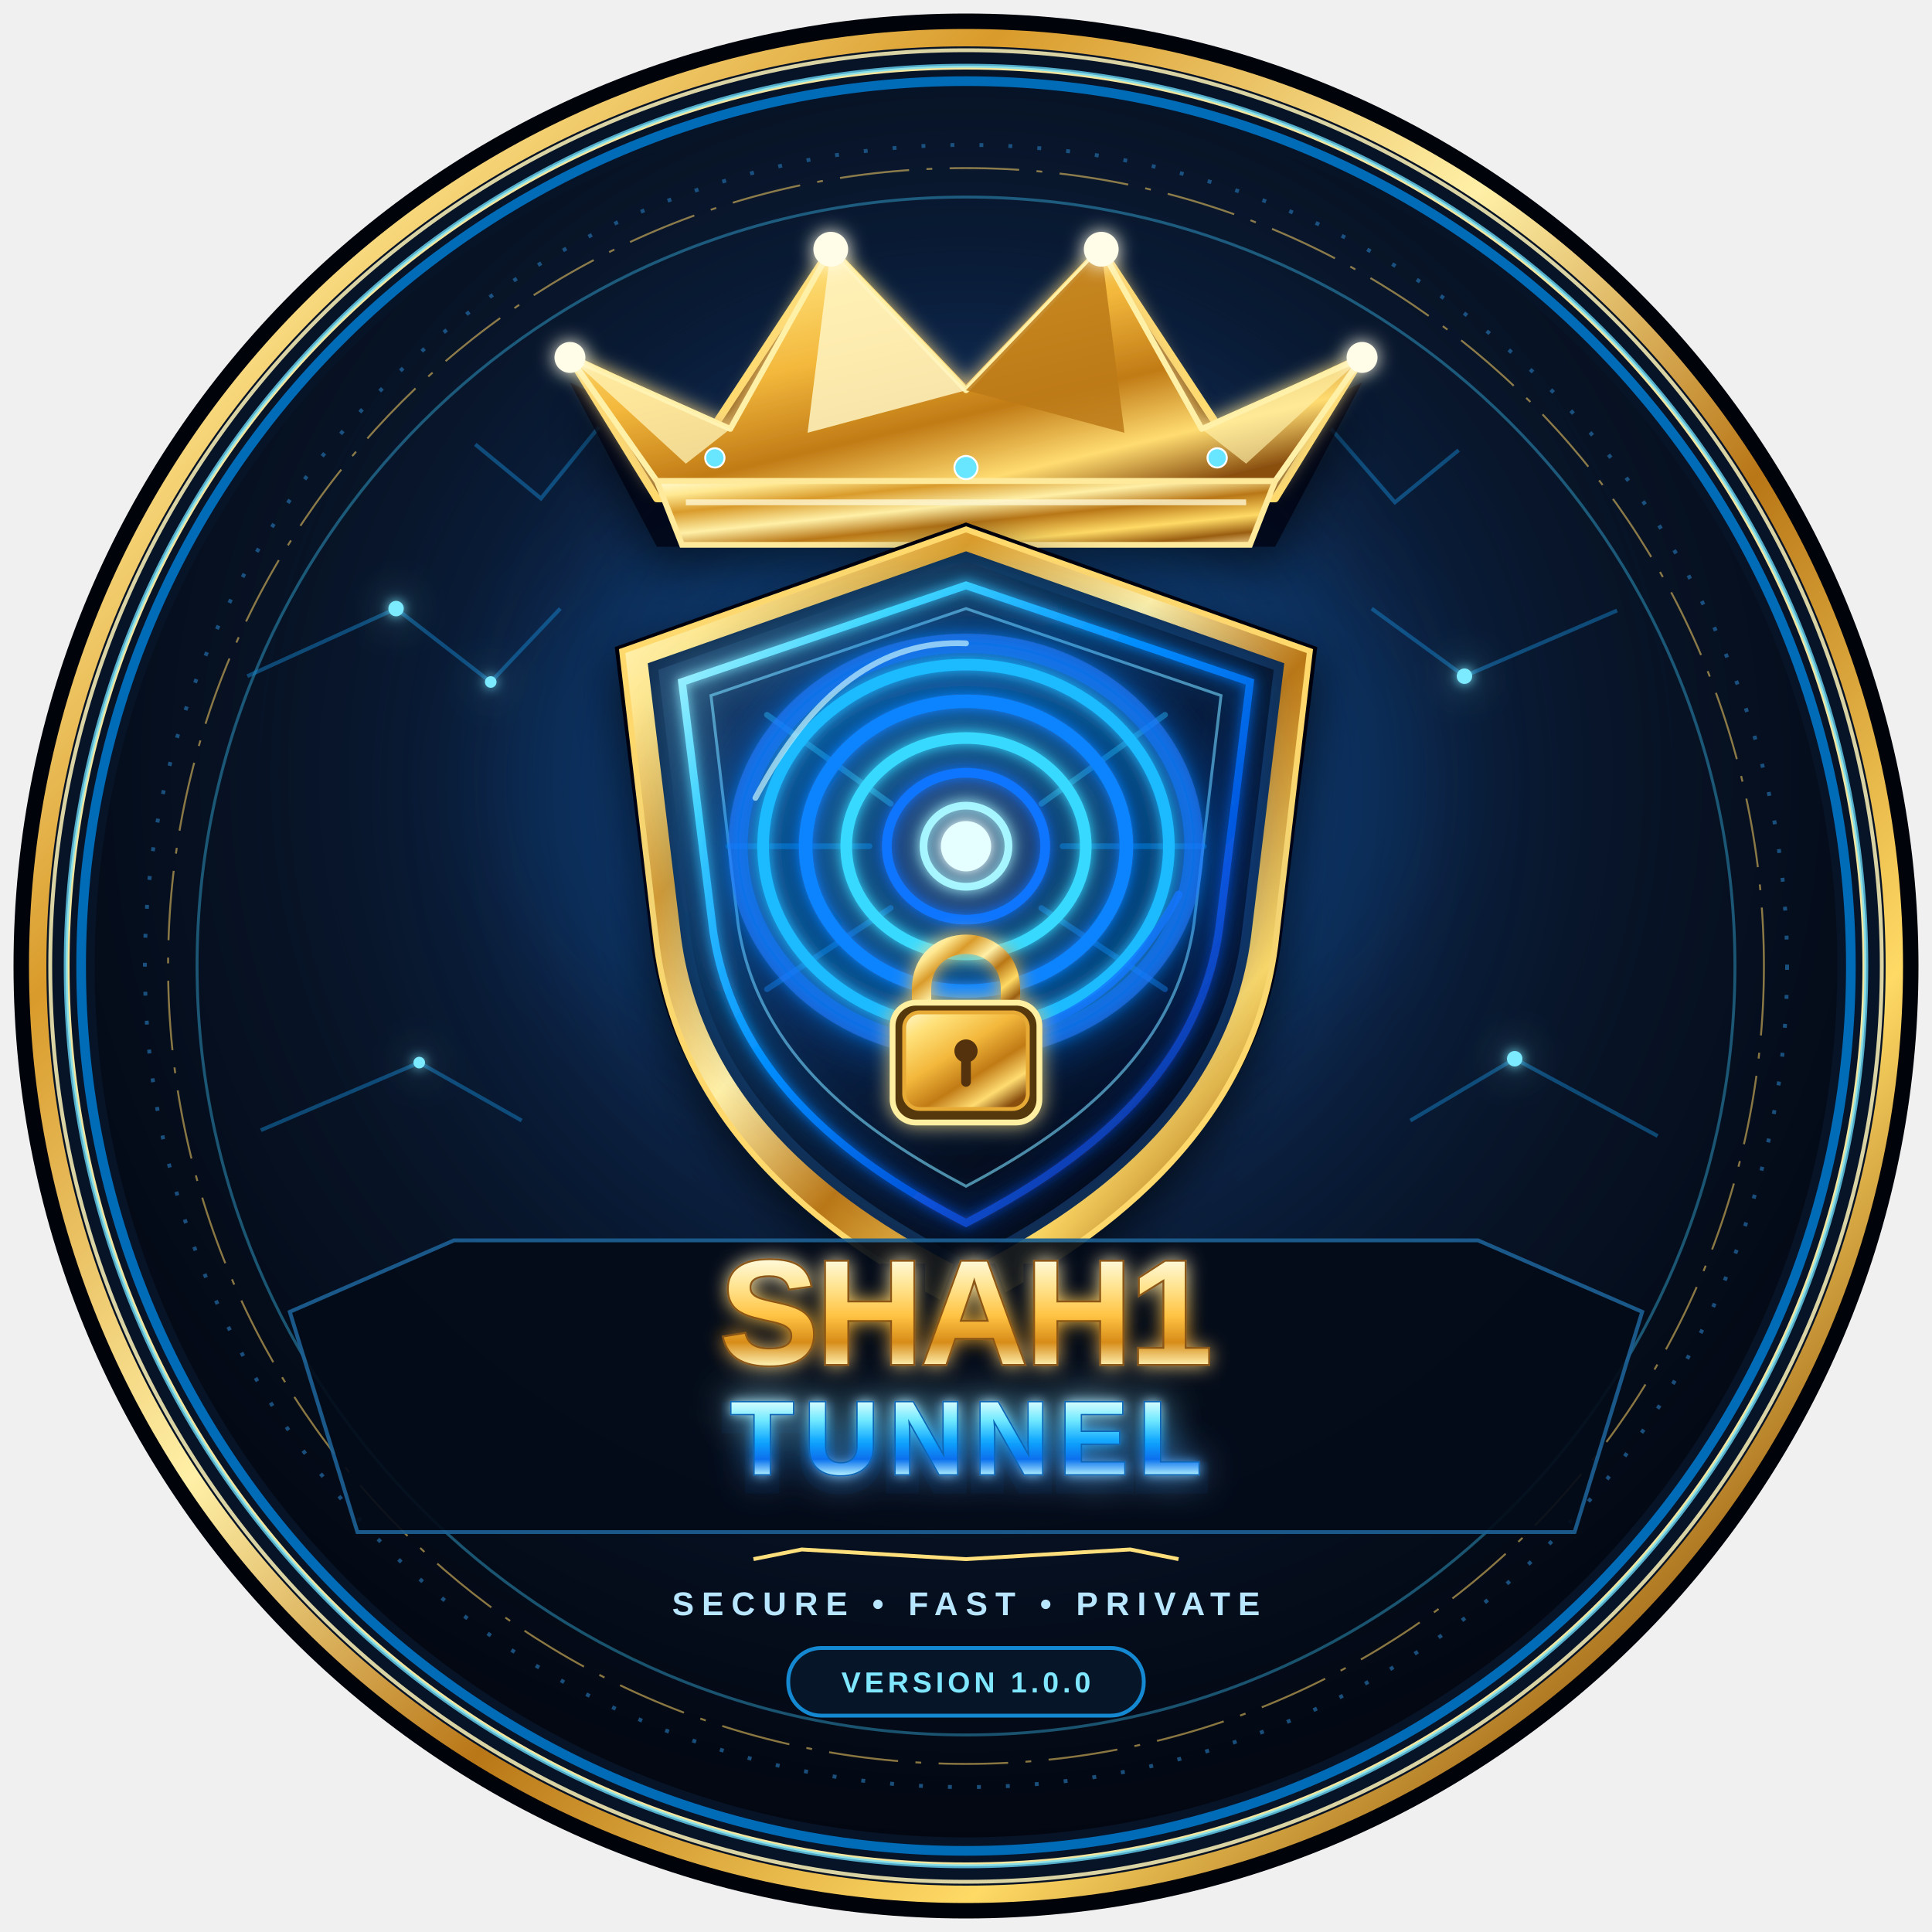
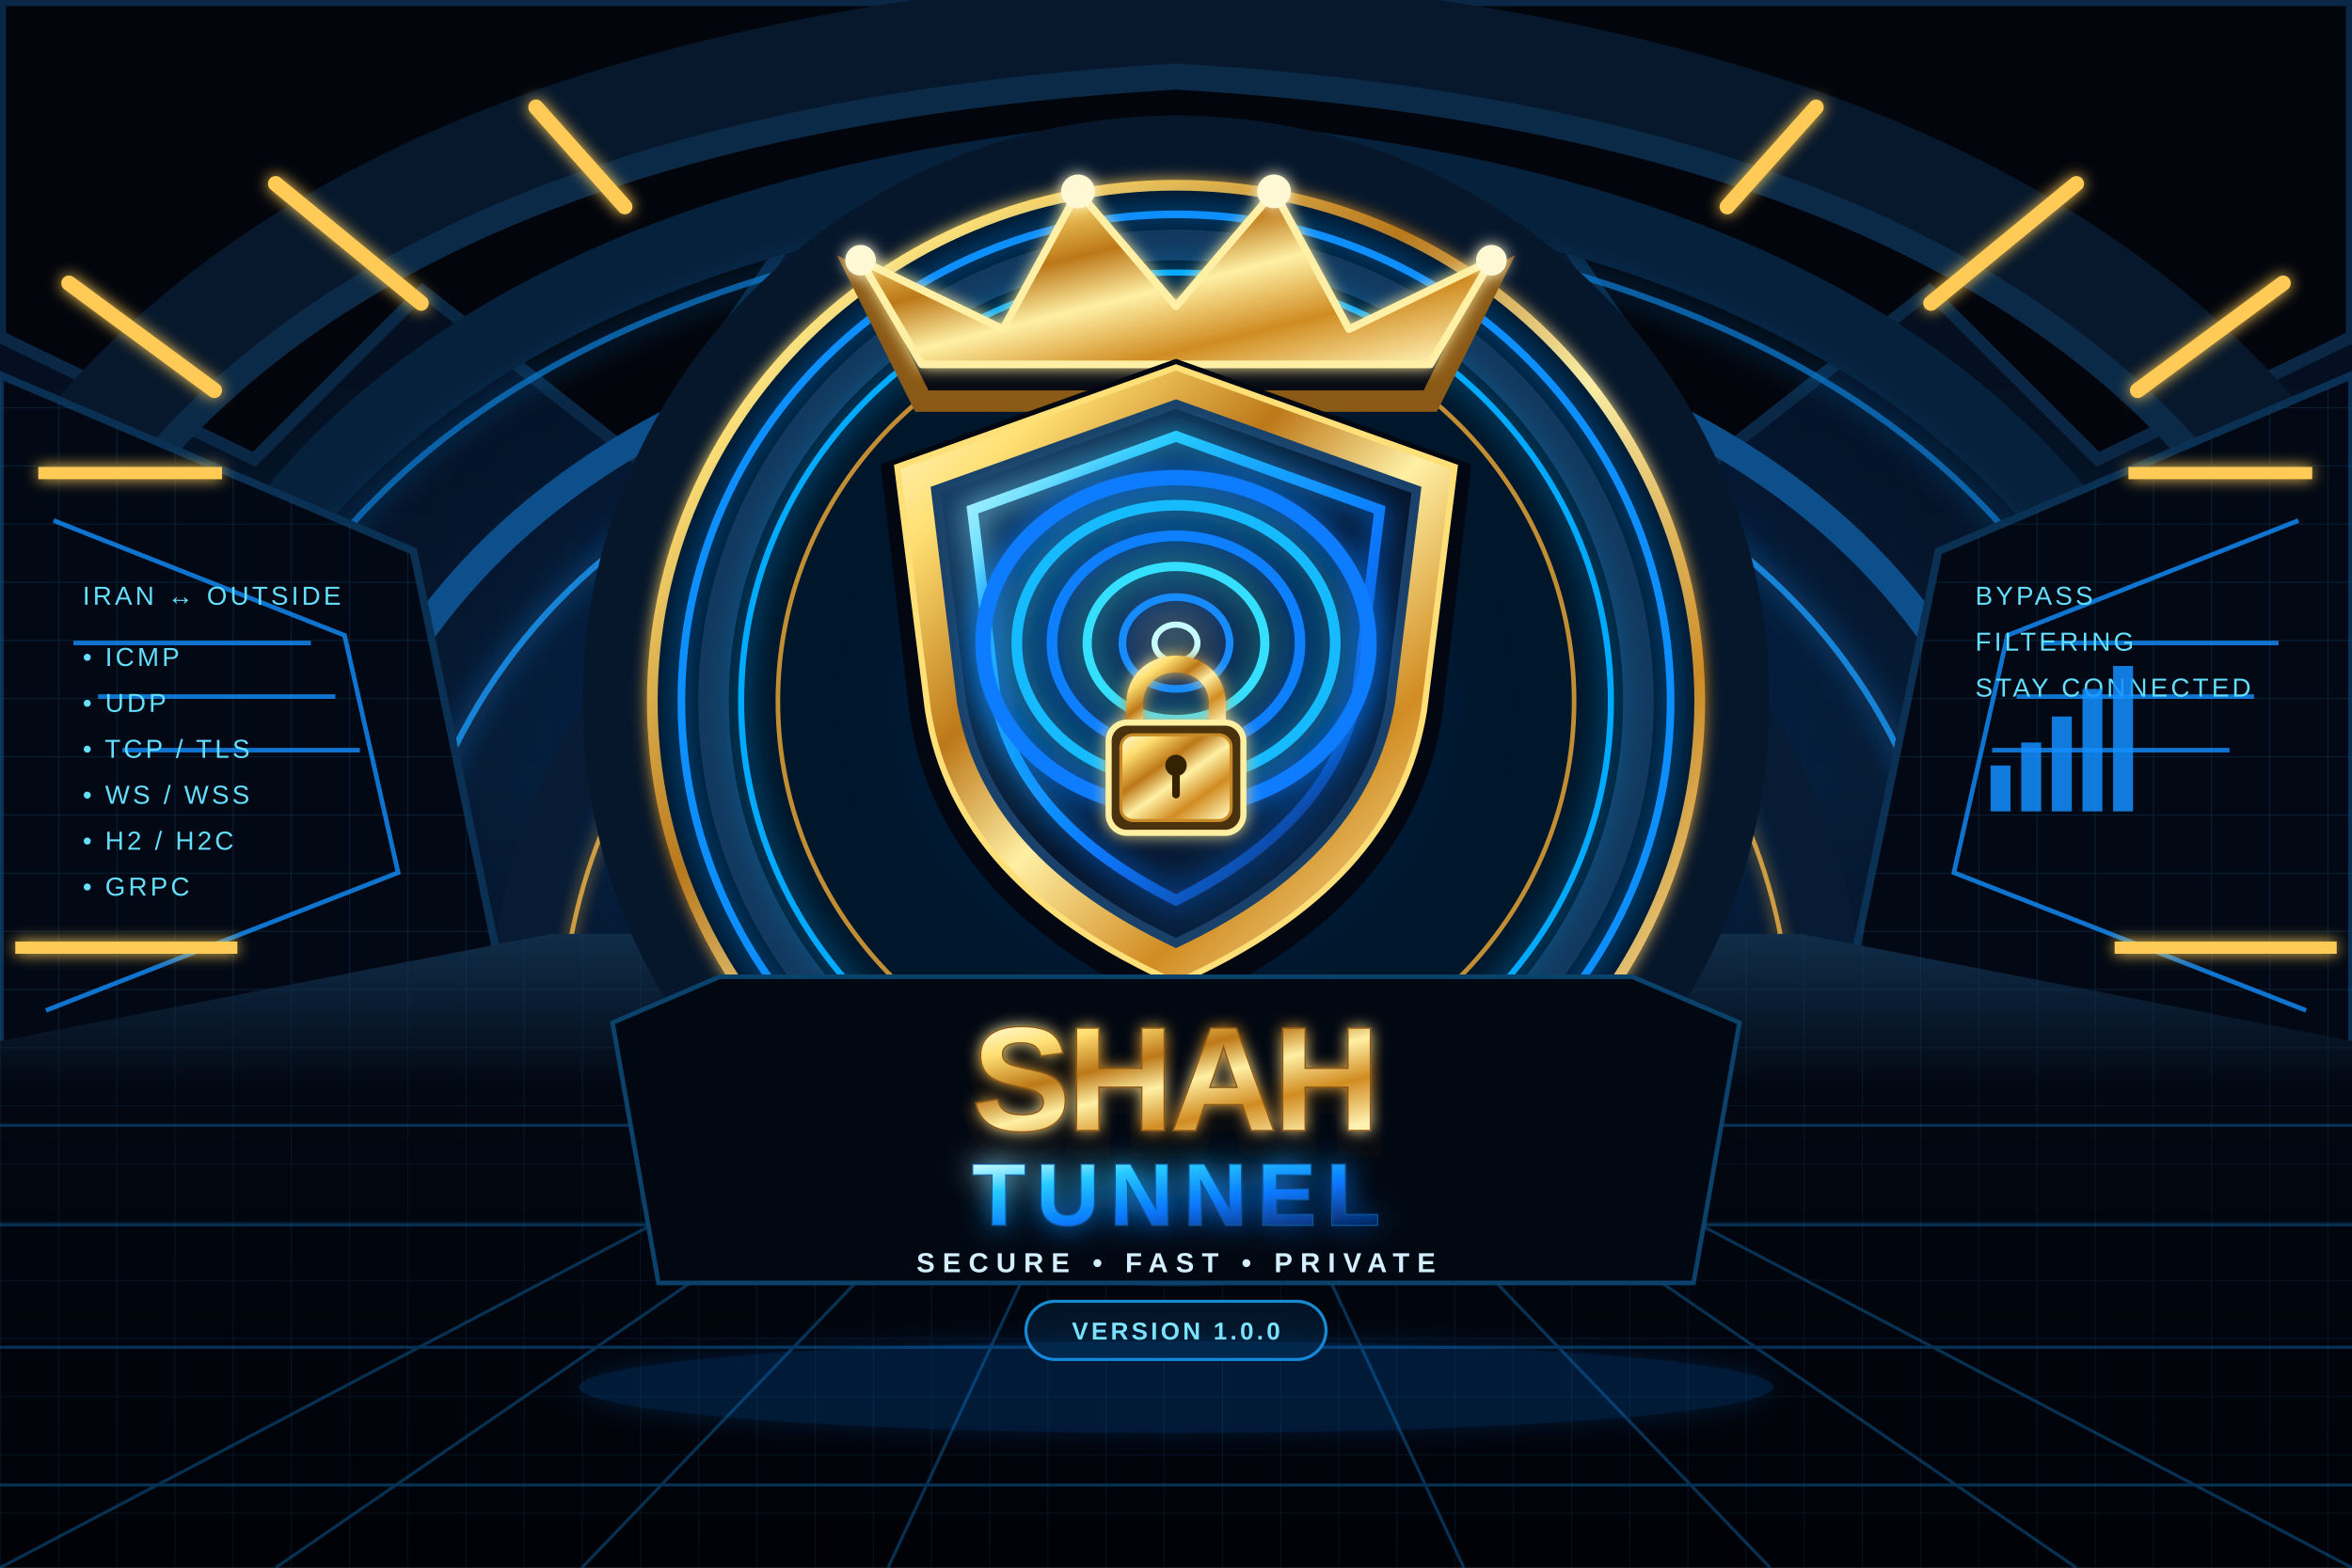
- <svg xmlns="http://www.w3.org/2000/svg" width="1000" height="1000" viewBox="0 0 1000 1000" role="img" aria-labelledby="title desc">
+ <svg xmlns="http://www.w3.org/2000/svg" width="1536" height="1024" viewBox="0 0 1536 1024" role="img" aria-labelledby="title desc">
  <defs>
-     <radialGradient id="background" cx="50%" cy="39%" r="70%">
-       <stop offset="0%" stop-color="#173c66" />
-       <stop offset="42%" stop-color="#0a1930" />
-       <stop offset="76%" stop-color="#040b18" />
-       <stop offset="100%" stop-color="#01030a" />
+     <linearGradient id="bg" x2="0" y2="1">
+       <stop stop-color="#020713" />
+       <stop offset=".5" stop-color="#061a32" />
+       <stop offset="1" stop-color="#01040b" />
+     </linearGradient>
+     <radialGradient id="halo">
+       <stop stop-color="#087dff" stop-opacity=".42" />
+       <stop offset=".6" stop-color="#0058c9" stop-opacity=".13" />
+       <stop offset="1" stop-color="#020713" stop-opacity="0" />
    </radialGradient>
-     <radialGradient id="innerLight">
-       <stop offset="0%" stop-color="#087dff" stop-opacity=".34" />
-       <stop offset="55%" stop-color="#0754c7" stop-opacity=".12" />
-       <stop offset="100%" stop-color="#020916" stop-opacity="0" />
-     </radialGradient>
-     <linearGradient id="goldMetal" x1="0" y1="0" x2="1" y2="1">
-       <stop offset="0%" stop-color="#fffbd4" />
-       <stop offset="12%" stop-color="#ffe891" />
-       <stop offset="26%" stop-color="#d99b2b" />
-       <stop offset="43%" stop-color="#fff0a7" />
-       <stop offset="58%" stop-color="#b97717" />
-       <stop offset="75%" stop-color="#ffda65" />
-       <stop offset="88%" stop-color="#9a5e11" />
-       <stop offset="100%" stop-color="#ffe6a0" />
+     <linearGradient id="gold" x1="0" y1="0" x2=".9" y2="1">
+       <stop stop-color="#fffbd4" />
+       <stop offset=".17" stop-color="#ffdf72" />
+       <stop offset=".38" stop-color="#bd7818" />
+       <stop offset=".55" stop-color="#fff0a4" />
+       <stop offset=".76" stop-color="#d18c22" />
+       <stop offset="1" stop-color="#fff1b0" />
    </linearGradient>
-     <linearGradient id="goldFace" x1="0" y1="0" x2=".8" y2="1">
-       <stop offset="0%" stop-color="#fff7cb" />
-       <stop offset="18%" stop-color="#ffe17a" />
-       <stop offset="45%" stop-color="#f3b83c" />
-       <stop offset="68%" stop-color="#c17b16" />
-       <stop offset="86%" stop-color="#ffdc71" />
-       <stop offset="100%" stop-color="#8a5010" />
+     <linearGradient id="blue" x1="0" y1="0" x2="1" y2="1">
+       <stop stop-color="#c9fbff" />
+       <stop offset=".25" stop-color="#26caff" />
+       <stop offset=".6" stop-color="#0878ff" />
+       <stop offset="1" stop-color="#06245e" />
    </linearGradient>
-     <linearGradient id="blueMetal" x1="0" y1="0" x2="1" y2="1">
-       <stop offset="0%" stop-color="#c6faff" />
-       <stop offset="20%" stop-color="#44dfff" />
-       <stop offset="45%" stop-color="#008fff" />
-       <stop offset="70%" stop-color="#0750d8" />
-       <stop offset="100%" stop-color="#071d69" />
+     <linearGradient id="shield" x1="0" y1="0" x2="1" y2="1">
+       <stop stop-color="#17446f" />
+       <stop offset=".55" stop-color="#061328" />
+       <stop offset="1" stop-color="#0b3158" />
    </linearGradient>
-     <linearGradient id="shieldFace" x1="0" y1="0" x2="1" y2="1">
-       <stop offset="0%" stop-color="#244c77" />
-       <stop offset="25%" stop-color="#102b4d" />
-       <stop offset="55%" stop-color="#07152b" />
-       <stop offset="80%" stop-color="#030916" />
-       <stop offset="100%" stop-color="#123e68" />
+     <linearGradient id="floor" x2="0" y2="1">
+       <stop stop-color="#102d49" />
+       <stop offset=".25" stop-color="#020711" />
+       <stop offset="1" stop-color="#000207" />
    </linearGradient>
-     <linearGradient id="letterGold" x1="0" y1="0" x2="0" y2="1">
-       <stop offset="0%" stop-color="#fff9d8" />
-       <stop offset="25%" stop-color="#ffe491" />
-       <stop offset="53%" stop-color="#ffc343" />
-       <stop offset="78%" stop-color="#d78c19" />
-       <stop offset="100%" stop-color="#fff0ae" />
-     </linearGradient>
-     <linearGradient id="letterBlue" x1="0" y1="0" x2="0" y2="1">
-       <stop offset="0%" stop-color="#d1fbff" />
-       <stop offset="24%" stop-color="#73eaff" />
-       <stop offset="52%" stop-color="#13aaff" />
-       <stop offset="78%" stop-color="#0870ee" />
-       <stop offset="100%" stop-color="#b0eeff" />
-     </linearGradient>
-     <filter id="blueGlow" x="-100%" y="-100%" width="300%" height="300%">
-       <feGaussianBlur in="SourceGraphic" stdDeviation="10" result="blur1" />
-       <feGaussianBlur in="SourceGraphic" stdDeviation="3" result="blur2" />
+     <filter id="glowB" x="-100%" y="-100%" width="300%" height="300%">
+       <feGaussianBlur stdDeviation="9" result="b" />
      <feMerge>
-         <feMergeNode in="blur1" />
-         <feMergeNode in="blur2" />
+         <feMergeNode in="b" />
        <feMergeNode in="SourceGraphic" />
      </feMerge>
    </filter>
-     <filter id="goldGlow" x="-80%" y="-80%" width="260%" height="260%">
-       <feGaussianBlur in="SourceGraphic" stdDeviation="5" result="blur" />
+     <filter id="glowG" x="-70%" y="-70%" width="240%" height="240%">
+       <feGaussianBlur stdDeviation="5" result="b" />
      <feMerge>
-         <feMergeNode in="blur" />
+         <feMergeNode in="b" />
        <feMergeNode in="SourceGraphic" />
      </feMerge>
    </filter>
-     <filter id="deepShadow" x="-40%" y="-40%" width="180%" height="180%">
-       <feGaussianBlur in="SourceAlpha" stdDeviation="12" result="blur" />
-       <feOffset dy="10" dx="0" result="offset" />
-       <feComponentTransfer>
-         <feFuncA type="linear" slope=".65" />
-       </feComponentTransfer>
-       <feMerge>
-         <feMergeNode />
-         <feMergeNode in="SourceGraphic" />
-       </feMerge>
+     <filter id="shadow" x="-50%" y="-50%" width="200%" height="200%">
+       <feGaussianBlur stdDeviation="14" />
    </filter>
-     <filter id="softBlur">
-       <feGaussianBlur stdDeviation="22" />
-     </filter>
-     <clipPath id="roundClip">
-       <circle cx="500" cy="500" r="452" />
-     </clipPath>
-     <path id="topCurve" d="M 164,465 A 336,336 0 0,1 836,465" />
+     <pattern id="grille" width="38" height="38" patternUnits="userSpaceOnUse">
+       <path d="M38 0H0V38" fill="none" stroke="#14517c" stroke-width="1" opacity=".38" />
+     </pattern>
  </defs>
-   <circle cx="500" cy="500" r="493" fill="#01030a" />
-   <circle cx="500" cy="500" r="485" fill="url(#goldMetal)" />
-   <circle cx="500" cy="500" r="476" fill="#071326" />
-   <circle cx="500" cy="500" r="465" fill="none" stroke="#fff0a6" stroke-width="2" opacity=".95" />
-   <circle cx="500" cy="500" r="458" fill="none" stroke="#006bb7" stroke-width="5" />
-   <circle cx="500" cy="500" r="451" fill="url(#background)" />
-   <g clip-path="url(#roundClip)">
-     <ellipse cx="500" cy="410" rx="390" ry="390" fill="url(#innerLight)" />
-     <ellipse cx="500" cy="405" rx="250" ry="170" fill="#008cff" opacity=".07" filter="url(#softBlur)" />
-     <circle cx="500" cy="500" r="425" fill="none" stroke="#1f6096" stroke-width="2" stroke-dasharray="2 13" opacity=".8" />
-     <circle cx="500" cy="500" r="413" fill="none" stroke="#f8cf65" stroke-width="1" stroke-dasharray="36 9 3 9" opacity=".55" />
-     <circle cx="500" cy="500" r="398" fill="none" stroke="#3dcaff" stroke-width="1.5" opacity=".38" />
-     <g fill="none" stroke="#178bd7" stroke-width="2" opacity=".45">
-       <path d="M128 350 L205 315 L254 353 L290 315" />
-       <path d="M710 315 L758 350 L837 316" />
-       <path d="M135 585 L217 550 L270 580" />
-       <path d="M730 580 L784 548 L858 588" />
-       <path d="M246 230 L280 258 L310 221" />
-       <path d="M689 222 L722 260 L755 233" />
-     </g>
-     <g fill="#7ceaff" filter="url(#blueGlow)">
-       <circle cx="205" cy="315" r="4" />
-       <circle cx="254" cy="353" r="3" />
-       <circle cx="758" cy="350" r="4" />
-       <circle cx="217" cy="550" r="3" />
-       <circle cx="784" cy="548" r="4" />
-     </g>
-     <path d="M340 270 L295 185 L370 220 L430 129 L500 202 L570 129 L630 220 L705 185 L660 270 Z" fill="#00040c" opacity=".8" transform="translate(0 13)" filter="url(#deepShadow)" />
-     <path d="M340 258 L295 185 L370 220 L430 129 L500 202 L570 129 L630 220 L705 185 L660 258 Z" fill="#8d5a16" stroke="#ffd96b" stroke-width="4" stroke-linejoin="round" />
-     <path d="M340 249 L295 185 L378 222 L430 129 L500 202 L570 129 L622 222 L705 185 L660 249 Z" fill="url(#goldFace)" stroke="#fff0a8" stroke-width="3" stroke-linejoin="round" filter="url(#goldGlow)" />
-     <path d="M295 185 L355 240 L378 222 Z" fill="#fff4b8" opacity=".75" />
-     <path d="M430 129 L418 224 L500 202 Z" fill="#fff5c2" opacity=".85" />
-     <path d="M570 129 L582 224 L500 202 Z" fill="#bc7a17" opacity=".85" />
-     <path d="M705 185 L645 240 L622 222 Z" fill="#fff1ab" opacity=".65" />
-     <path d="M340 249 L660 249 L647 282 L353 282 Z" fill="url(#goldMetal)" stroke="#ffe99a" stroke-width="3" />
-     <path d="M355 260 L645 260" fill="none" stroke="#fff8d3" stroke-width="3" opacity=".8" />
-     <g fill="#fffce8" filter="url(#goldGlow)">
-       <circle cx="295" cy="185" r="8" />
-       <circle cx="430" cy="129" r="9" />
-       <circle cx="570" cy="129" r="9" />
-       <circle cx="705" cy="185" r="8" />
-     </g>
-     <g fill="#68e6ff" stroke="#fff" stroke-width="1">
-       <circle cx="370" cy="237" r="5" />
-       <circle cx="500" cy="242" r="6" />
-       <circle cx="630" cy="237" r="5" />
-     </g>
-     <path d="M500 280 L672 341 L654 488 C641 580 565 635 500 668 C435 635 359 580 346 488 L328 341 Z" fill="#00030a" stroke="#00030a" stroke-width="18" filter="url(#deepShadow)" />
-     <path d="M500 274 L678 337 L660 490 C647 587 568 644 500 678 C432 644 353 587 340 490 L322 337 Z" fill="url(#goldMetal)" stroke="#ffd96c" stroke-width="3" />
-     <path d="M500 288 L662 345 L645 485 C633 574 561 624 500 655 C439 624 367 574 355 485 L338 345 Z" fill="url(#shieldFace)" stroke="#102e52" stroke-width="5" />
-     <path d="M500 303 L647 353 L631 481 C620 559 556 604 500 633 C444 604 380 559 369 481 L353 353 Z" fill="none" stroke="url(#blueMetal)" stroke-width="4" filter="url(#blueGlow)" />
-     <path d="M500 315 L632 360 L618 478 C608 547 551 587 500 614 C449 587 392 547 382 478 L368 360 Z" fill="none" stroke="#7bdfff" stroke-width="1.5" opacity=".6" />
-     <ellipse cx="500" cy="444" rx="155" ry="128" fill="#0068ff" opacity=".15" filter="url(#softBlur)" />
-     <g fill="none" stroke-linecap="round">
-       <path d="M377 438 L450 438" stroke="#008fff" stroke-width="3" opacity=".4" />
-       <path d="M623 438 L550 438" stroke="#008fff" stroke-width="3" opacity=".4" />
-       <path d="M397 370 L461 416" stroke="#32caff" stroke-width="3" opacity=".4" />
-       <path d="M603 370 L539 416" stroke="#32caff" stroke-width="3" opacity=".4" />
-       <path d="M397 512 L461 470" stroke="#168bff" stroke-width="3" opacity=".4" />
-       <path d="M603 512 L539 470" stroke="#168bff" stroke-width="3" opacity=".4" />
-     </g>
-     <g fill="none" filter="url(#blueGlow)">
-       <ellipse cx="500" cy="438" rx="118" ry="105" stroke="#087aff" stroke-width="10" opacity=".55" />
-       <ellipse cx="500" cy="438" rx="105" ry="94" stroke="#1abaff" stroke-width="6" />
-       <ellipse cx="500" cy="438" rx="83" ry="75" stroke="#0784ff" stroke-width="7" />
-       <ellipse cx="500" cy="438" rx="62" ry="56" stroke="#39d9ff" stroke-width="6" />
-       <ellipse cx="500" cy="438" rx="41" ry="38" stroke="#0875ff" stroke-width="5" />
-       <ellipse cx="500" cy="438" rx="22" ry="21" stroke="#9df4ff" stroke-width="4" />
-     </g>
-     <path d="M391 413 Q435 330 500 333" fill="none" stroke="#d1fbff" stroke-width="3" stroke-linecap="round" opacity=".65" />
-     <path d="M610 463 Q572 535 500 538" fill="none" stroke="#1376ff" stroke-width="4" stroke-linecap="round" opacity=".8" />
-     <circle cx="500" cy="438" r="13" fill="#e5feff" filter="url(#blueGlow)" />
-     <g filter="url(#goldGlow)">
-       <path d="M477 527 V512 C477 481 523 481 523 512 V527" fill="none" stroke="url(#goldMetal)" stroke-width="10" stroke-linecap="round" />
-       <rect x="462" y="519" width="76" height="62" rx="12" fill="#56370d" stroke="#fff0a1" stroke-width="3" />
-       <rect x="468" y="524" width="64" height="50" rx="8" fill="url(#goldFace)" stroke="#e6aa36" stroke-width="2" />
-       <circle cx="500" cy="544" r="6" fill="#52330b" />
-       <path d="M500 548 V560" stroke="#52330b" stroke-width="5" stroke-linecap="round" />
-     </g>
-     <path d="M150 679 L235 642 L765 642 L850 679 L815 793 L185 793 Z" fill="#030b18" opacity=".92" stroke="#1b5e91" stroke-width="2" />
-     <path d="M205 665 L795 665" stroke="url(#goldMetal)" stroke-width="2" opacity=".9" />
-     <text x="500" y="713" text-anchor="middle" font-family="Arial, Helvetica, sans-serif" font-size="77" font-weight="900" letter-spacing="-1.5" fill="#060d1a" stroke="#060d1a" stroke-width="12" paint-order="stroke">SHAH1</text>
-     <text x="500" y="706" text-anchor="middle" font-family="Arial, Helvetica, sans-serif" font-size="77" font-weight="900" letter-spacing="-1.5" fill="url(#letterGold)" stroke="#8c5714" stroke-width="2" paint-order="stroke" filter="url(#goldGlow)">SHAH1</text>
-     <text x="500" y="768" text-anchor="middle" font-family="Arial, Helvetica, sans-serif" font-size="54" font-weight="900" letter-spacing="5" fill="#031024" stroke="#031024" stroke-width="10" paint-order="stroke">TUNNEL</text>
-     <text x="500" y="763" text-anchor="middle" font-family="Arial, Helvetica, sans-serif" font-size="54" font-weight="900" letter-spacing="5" fill="url(#letterBlue)" stroke="#0966b5" stroke-width="1.5" paint-order="stroke" filter="url(#blueGlow)">TUNNEL</text>
-     <path d="M250 807 H390 M610 807 H750" stroke="url(#goldMetal)" stroke-width="2" />
-     <path d="M390 807 L415 802 L500 807 L585 802 L610 807" fill="none" stroke="#ffdf7b" stroke-width="2" />
-     <text x="500" y="836" text-anchor="middle" font-family="Arial, Helvetica, sans-serif" font-size="17" font-weight="700" letter-spacing="4" fill="#b8e6ff">SECURE • FAST • PRIVATE</text>
-     <rect x="408" y="853" width="184" height="35" rx="17" fill="#061528" stroke="#1588d2" stroke-width="2" />
-     <text x="500" y="876" text-anchor="middle" font-family="Arial, Helvetica, sans-serif" font-size="15" font-weight="700" letter-spacing="2" fill="#7fe7ff">VERSION 1.0.0</text>
+   <rect width="1536" height="1024" fill="url(#bg)" />
+   <ellipse cx="768" cy="455" rx="590" ry="470" fill="url(#halo)" />
+   <path d="M0 0H1536V220L1370 300 1260 190 1120 300 1020 155 900 275 768 95 636 275 516 155 416 300 276 190 166 300 0 220Z" fill="#02050c" stroke="#0a2845" stroke-width="8" />
+   <g fill="none" stroke-linecap="round">
+     <path d="M-70 650Q-40 70 768 20Q1575 70 1606 650" stroke="#07182c" stroke-width="75" />
+     <path d="M-30 650Q0 95 768 50Q1536 95 1566 650" stroke="#0b2a48" stroke-width="17" />
+     <path d="M70 690Q85 150 768 100Q1451 150 1466 690" stroke="#06213b" stroke-width="46" />
+     <path d="M105 680Q125 180 768 135Q1411 180 1431 680" stroke="#0876c8" stroke-width="4" opacity=".8" filter="url(#glowB)" />
+     <path d="M190 690Q205 240 768 190Q1331 240 1346 690" stroke="#0d4f8b" stroke-width="18" />
+     <path d="M250 690Q265 280 768 235Q1271 280 1286 690" stroke="#1c9dff" stroke-width="4" opacity=".8" filter="url(#glowB)" />
+     <path d="M335 680Q350 330 768 285Q1186 330 1201 680" stroke="#071c34" stroke-width="36" />
+     <path d="M365 680Q380 360 768 315Q1156 360 1171 680" stroke="#ffbd45" stroke-width="3" opacity=".8" filter="url(#glowG)" />
  </g>
-   <circle cx="500" cy="500" r="474" fill="none" stroke="#fff4b9" stroke-width="2" opacity=".85" />
-   <circle cx="500" cy="500" r="466" fill="none" stroke="#6bdfff" stroke-width="2" opacity=".75" />
+   <g stroke="#ffca55" stroke-width="10" stroke-linecap="round" filter="url(#glowG)">
+     <path d="M45 185l95 70" />
+     <path d="M180 120l95 78" />
+     <path d="M350 70l58 65" />
+     <path d="M1491 185l-95 70" />
+     <path d="M1356 120l-95 78" />
+     <path d="M1186 70l-58 65" />
+   </g>
+   <path d="M0 245L270 360 330 650 0 790Z" fill="#020914" stroke="#0a3154" stroke-width="5" />
+   <path d="M1536 245L1266 360 1206 650 1536 790Z" fill="#020914" stroke="#0a3154" stroke-width="5" />
+   <path d="M0 245L270 360 330 650 0 790Z" fill="url(#grille)" />
+   <path d="M1536 245L1266 360 1206 650 1536 790Z" fill="url(#grille)" />
+   <g fill="none" stroke="#138fff" stroke-width="3" opacity=".8">
+     <path d="M35 340l190 75 35 155-230 90" />
+     <path d="M1501 340l-190 75-35 155 230 90" />
+     <path d="M48 420h155M64 455h155M80 490h155M1488 420h-155M1472 455h-155M1456 490h-155" />
+   </g>
+   <g fill="#ffca55" filter="url(#glowG)">
+     <path d="M25 305h120v8H25z" />
+     <path d="M1390 305h120v8h-120z" />
+     <path d="M10 615h145v8H10z" />
+     <path d="M1381 615h145v8h-145z" />
+   </g>
+   <g font-family="Arial,Helvetica,sans-serif" fill="#65dfff" font-size="17" letter-spacing="2">
+     <text x="54" y="395">IRAN ↔ OUTSIDE</text>
+     <text x="54" y="435">• ICMP</text>
+     <text x="54" y="465">• UDP</text>
+     <text x="54" y="495">• TCP / TLS</text>
+     <text x="54" y="525">• WS / WSS</text>
+     <text x="54" y="555">• H2 / H2C</text>
+     <text x="54" y="585">• GRPC</text>
+     <text x="1290" y="395">BYPASS</text>
+     <text x="1290" y="425">FILTERING</text>
+     <text x="1290" y="455">STAY CONNECTED</text>
+   </g>
+   <g fill="#138fff" opacity=".85">
+     <rect x="1300" y="500" width="13" height="30" />
+     <rect x="1320" y="485" width="13" height="45" />
+     <rect x="1340" y="468" width="13" height="62" />
+     <rect x="1360" y="450" width="13" height="80" />
+     <rect x="1380" y="435" width="13" height="95" />
+   </g>
+   <path d="M0 680L360 610H1176L1536 680V1024H0Z" fill="url(#floor)" />
+   <path d="M0 680L360 610H1176L1536 680V1024H0Z" fill="url(#grille)" opacity=".65" />
+   <g fill="none" stroke="#0a4a79" stroke-width="2" opacity=".65">
+     <path d="M768 620L0 1024M768 620L180 1024M768 620L380 1024M768 620L580 1024M768 620L956 1024M768 620L1156 1024M768 620L1356 1024M768 620L1536 1024" />
+     <path d="M0 735H1536M0 800H1536M0 880H1536M0 970H1536" />
+   </g>
+   <path d="M0 690H450M1086 690H1536" stroke="#00aaff" stroke-width="5" filter="url(#glowB)" />
+   <path d="M0 718H400M1136 718H1536" stroke="#ffbd45" stroke-width="4" filter="url(#glowG)" />
+   <ellipse cx="768" cy="458" rx="365" ry="360" fill="#001024" stroke="#07172b" stroke-width="45" />
+   <ellipse cx="768" cy="458" rx="342" ry="337" fill="#03162c" stroke="url(#gold)" stroke-width="7" filter="url(#glowG)" />
+   <ellipse cx="768" cy="458" rx="323" ry="318" fill="none" stroke="#0b8fff" stroke-width="5" filter="url(#glowB)" />
+   <ellipse cx="768" cy="458" rx="302" ry="298" fill="none" stroke="#123a60" stroke-width="20" />
+   <ellipse cx="768" cy="458" rx="284" ry="280" fill="none" stroke="#00aaff" stroke-width="4" filter="url(#glowB)" />
+   <ellipse cx="768" cy="458" rx="260" ry="257" fill="none" stroke="#d79b35" stroke-width="3" opacity=".9" />
+   <ellipse cx="768" cy="458" rx="238" ry="235" fill="url(#halo)" />
+   <path d="M602 250L562 170 655 215 704 125 768 200 832 125 881 215 974 170 934 250Z" fill="#080b13" stroke="#8b5a16" stroke-width="14" transform="translate(0 12)" />
+   <path d="M602 238L562 170 655 215 704 125 768 200 832 125 881 215 974 170 934 238Z" fill="url(#gold)" stroke="#fff0a5" stroke-width="5" stroke-linejoin="round" filter="url(#glowG)" />
+   <g fill="#fff8d4" filter="url(#glowG)">
+     <circle cx="562" cy="170" r="10" />
+     <circle cx="704" cy="125" r="11" />
+     <circle cx="832" cy="125" r="11" />
+     <circle cx="974" cy="170" r="10" />
+   </g>
+   <path d="M768 245L950 310 932 466Q914 584 768 650Q622 584 604 466L586 310Z" fill="#00040b" stroke="#030711" stroke-width="20" />
+   <path d="M768 240L950 305 930 464Q912 578 768 642Q624 578 606 464L586 305Z" fill="url(#gold)" stroke="#ffdf78" stroke-width="4" />
+   <path d="M768 264L925 320 908 459Q891 558 768 616Q645 558 628 459L611 320Z" fill="url(#shield)" stroke="#1a4168" stroke-width="6" />
+   <path d="M768 285L901 333 886 455Q870 537 768 588Q666 537 650 455L635 333Z" fill="none" stroke="url(#blue)" stroke-width="7" filter="url(#glowB)" />
+   <g fill="none" filter="url(#glowB)">
+     <ellipse cx="768" cy="420" rx="126" ry="108" stroke="#087cff" stroke-width="10" />
+     <ellipse cx="768" cy="420" rx="104" ry="90" stroke="#12baff" stroke-width="7" />
+     <ellipse cx="768" cy="420" rx="81" ry="70" stroke="#087fff" stroke-width="7" />
+     <ellipse cx="768" cy="420" rx="58" ry="50" stroke="#35dfff" stroke-width="6" />
+     <ellipse cx="768" cy="420" rx="35" ry="30" stroke="#168cff" stroke-width="5" />
+     <ellipse cx="768" cy="420" rx="14" ry="12" stroke="#c7fbff" stroke-width="4" />
+   </g>
+   <g filter="url(#glowG)">
+     <path d="M741 478V460C741 425 795 425 795 460V478" fill="none" stroke="url(#gold)" stroke-width="11" stroke-linecap="round" />
+     <rect x="724" y="472" width="88" height="72" rx="12" fill="#4a310d" stroke="#fff0a1" stroke-width="4" />
+     <rect x="732" y="480" width="72" height="56" rx="8" fill="url(#gold)" stroke="#c78a25" stroke-width="2" />
+     <circle cx="768" cy="500" r="7" fill="#352106" />
+     <path d="M768 506v13" stroke="#352106" stroke-width="5" stroke-linecap="round" />
+   </g>
+   <path d="M400 668L470 638H1066L1136 668 1106 838H430Z" fill="#020812" stroke="#0b426c" stroke-width="3" />
+   <path d="M450 662H1086" stroke="url(#gold)" stroke-width="3" />
+   <text x="768" y="748" text-anchor="middle" font-family="Arial,Helvetica,sans-serif" font-size="96" font-weight="900" letter-spacing="-2" fill="#090b10" stroke="#090b10" stroke-width="15" paint-order="stroke">SHAH</text>
+   <text x="768" y="738" text-anchor="middle" font-family="Arial,Helvetica,sans-serif" font-size="96" font-weight="900" letter-spacing="-2" fill="url(#gold)" stroke="#8c5714" stroke-width="2" paint-order="stroke" filter="url(#glowG)">SHAH</text>
+   <text x="768" y="800" text-anchor="middle" font-family="Arial,Helvetica,sans-serif" font-size="57" font-weight="900" letter-spacing="7" fill="url(#blue)" stroke="#07569a" stroke-width="1.5" paint-order="stroke" filter="url(#glowB)">TUNNEL</text>
+   <text x="768" y="831" text-anchor="middle" font-family="Arial,Helvetica,sans-serif" font-size="18" font-weight="700" letter-spacing="5" fill="#d4efff">SECURE • FAST • PRIVATE</text>
+   <rect x="670" y="850" width="196" height="38" rx="19" fill="#031426" stroke="#168bd2" stroke-width="2" />
+   <text x="768" y="875" text-anchor="middle" font-family="Arial,Helvetica,sans-serif" font-size="16" font-weight="700" letter-spacing="2" fill="#7fe7ff">VERSION 1.0.0</text>
+   <ellipse cx="768" cy="906" rx="390" ry="30" fill="#007dff" opacity=".18" filter="url(#glowB)" />
+   <path d="M385 904H1151" stroke="#078fff" stroke-width="4" filter="url(#glowB)" />
+   <path d="M460 921H1076" stroke="#ffbf49" stroke-width="3" filter="url(#glowG)" />
</svg>
